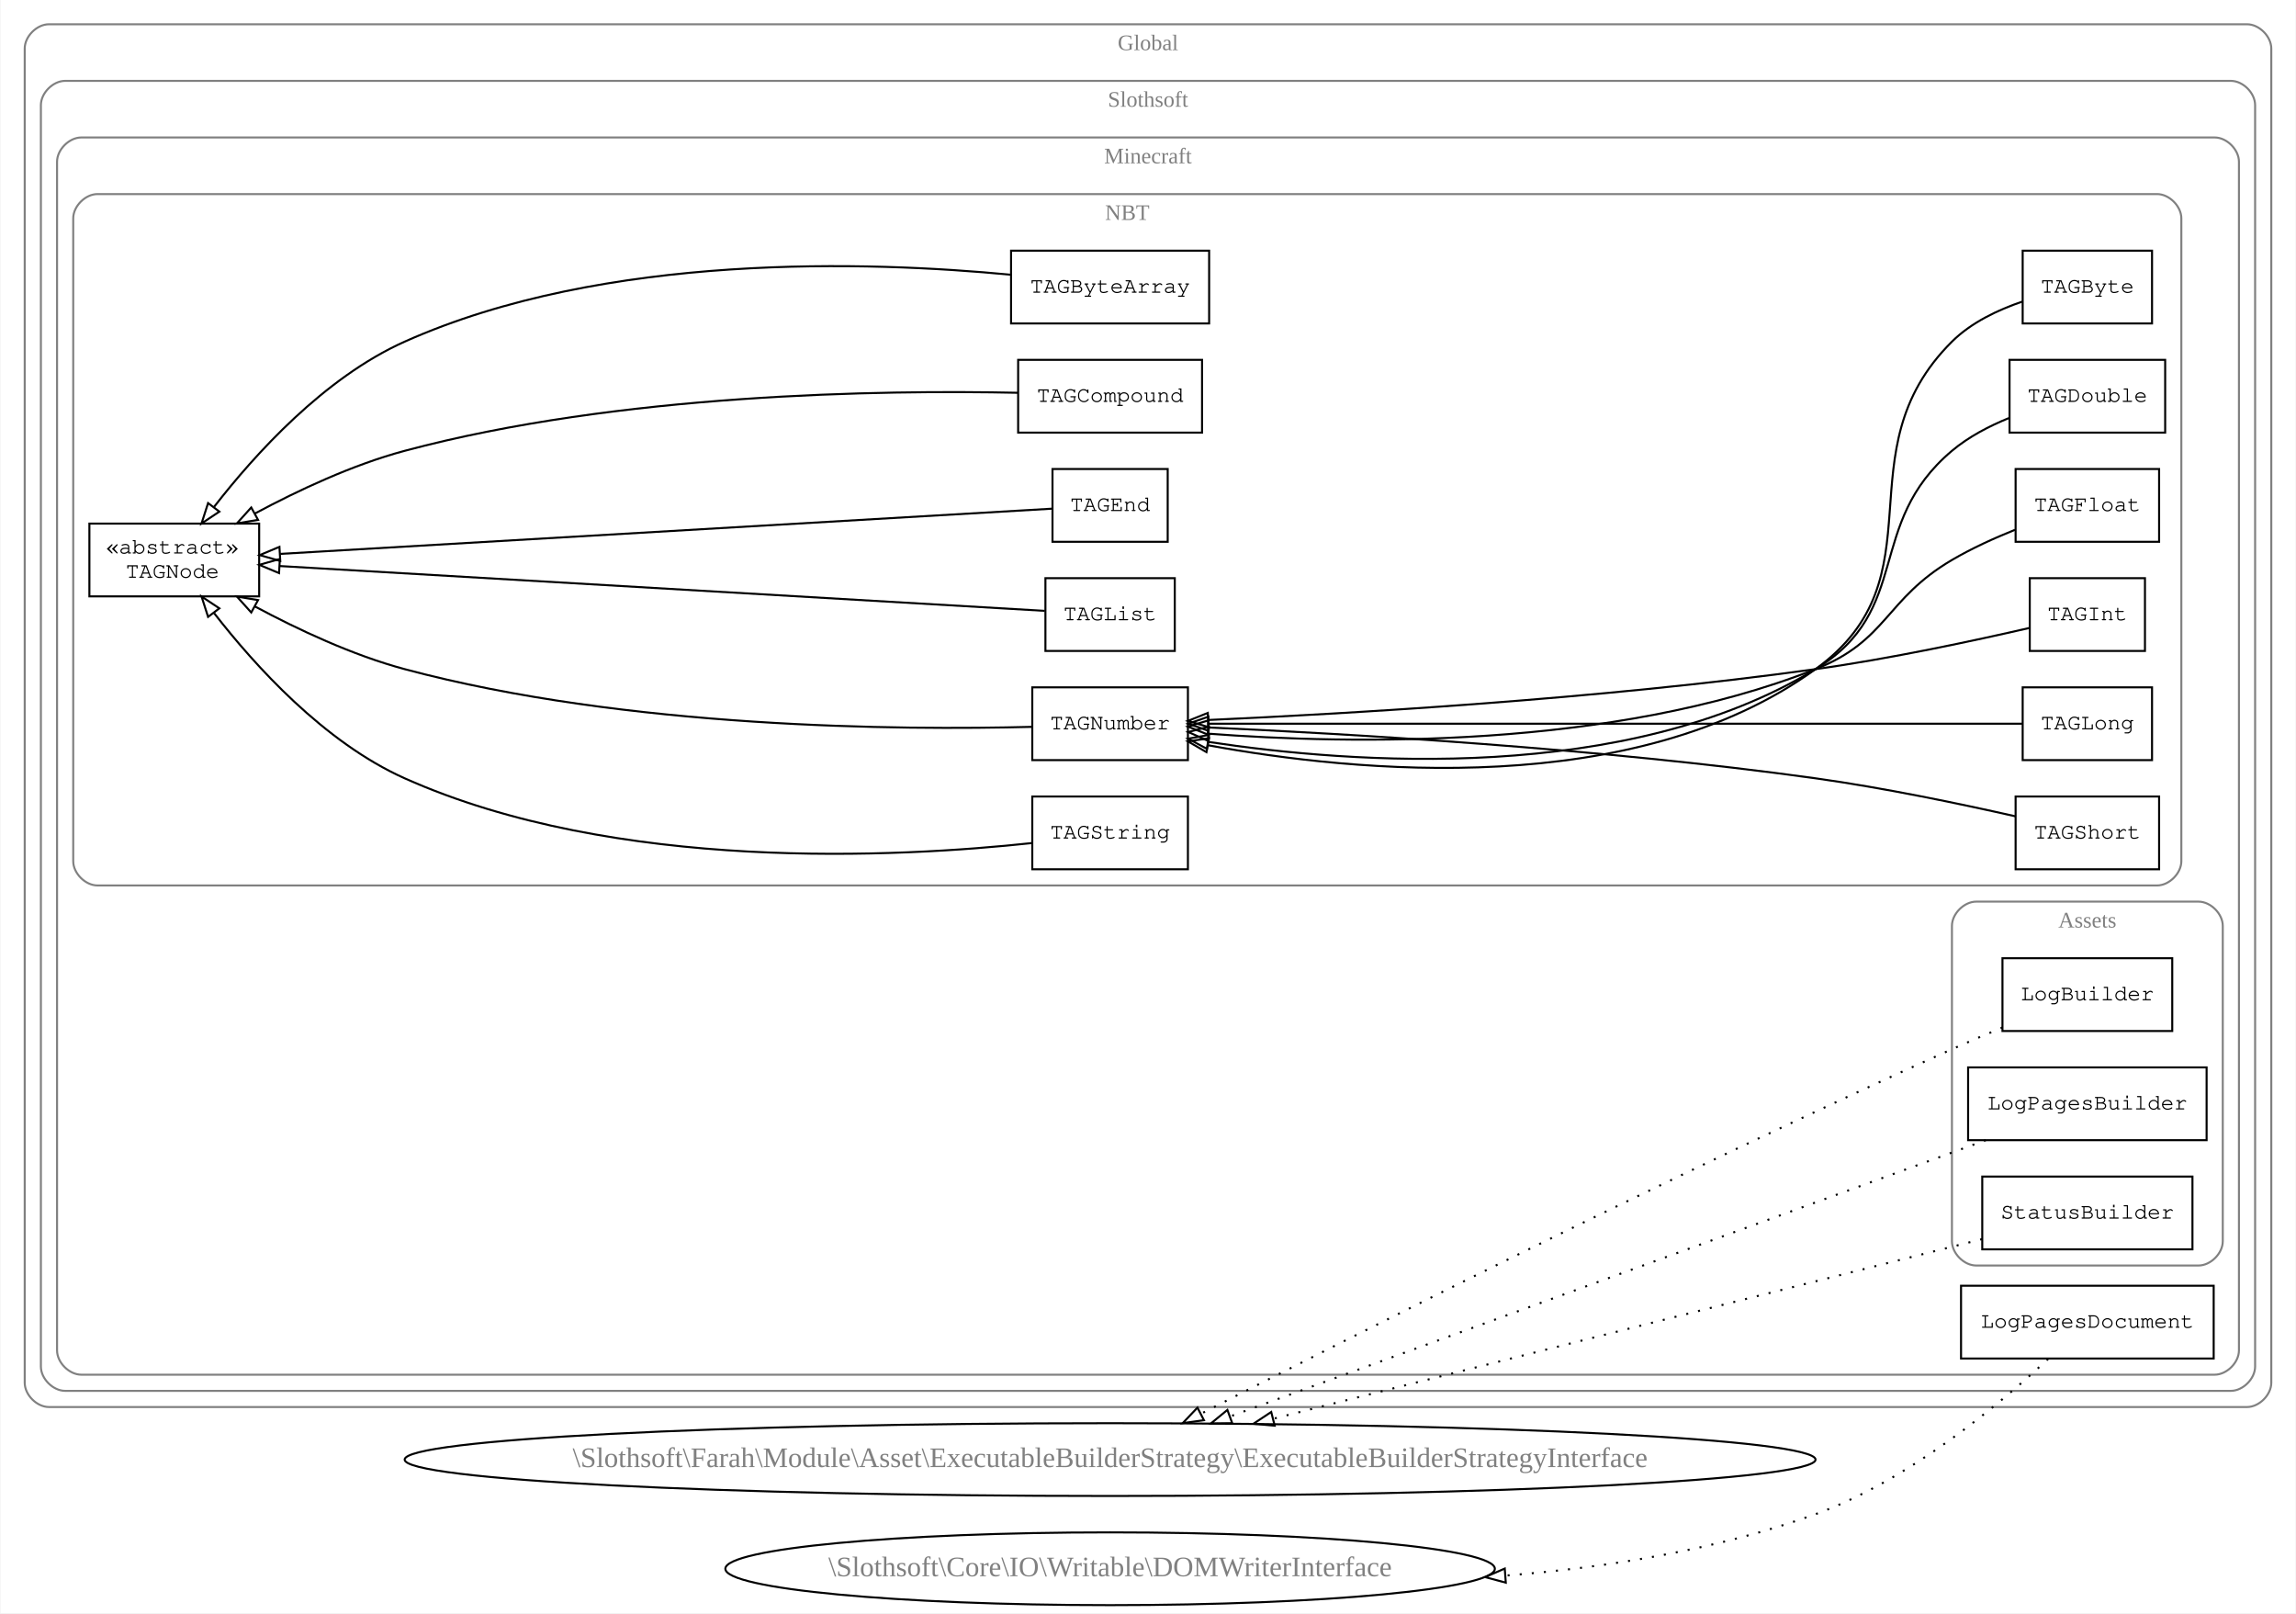
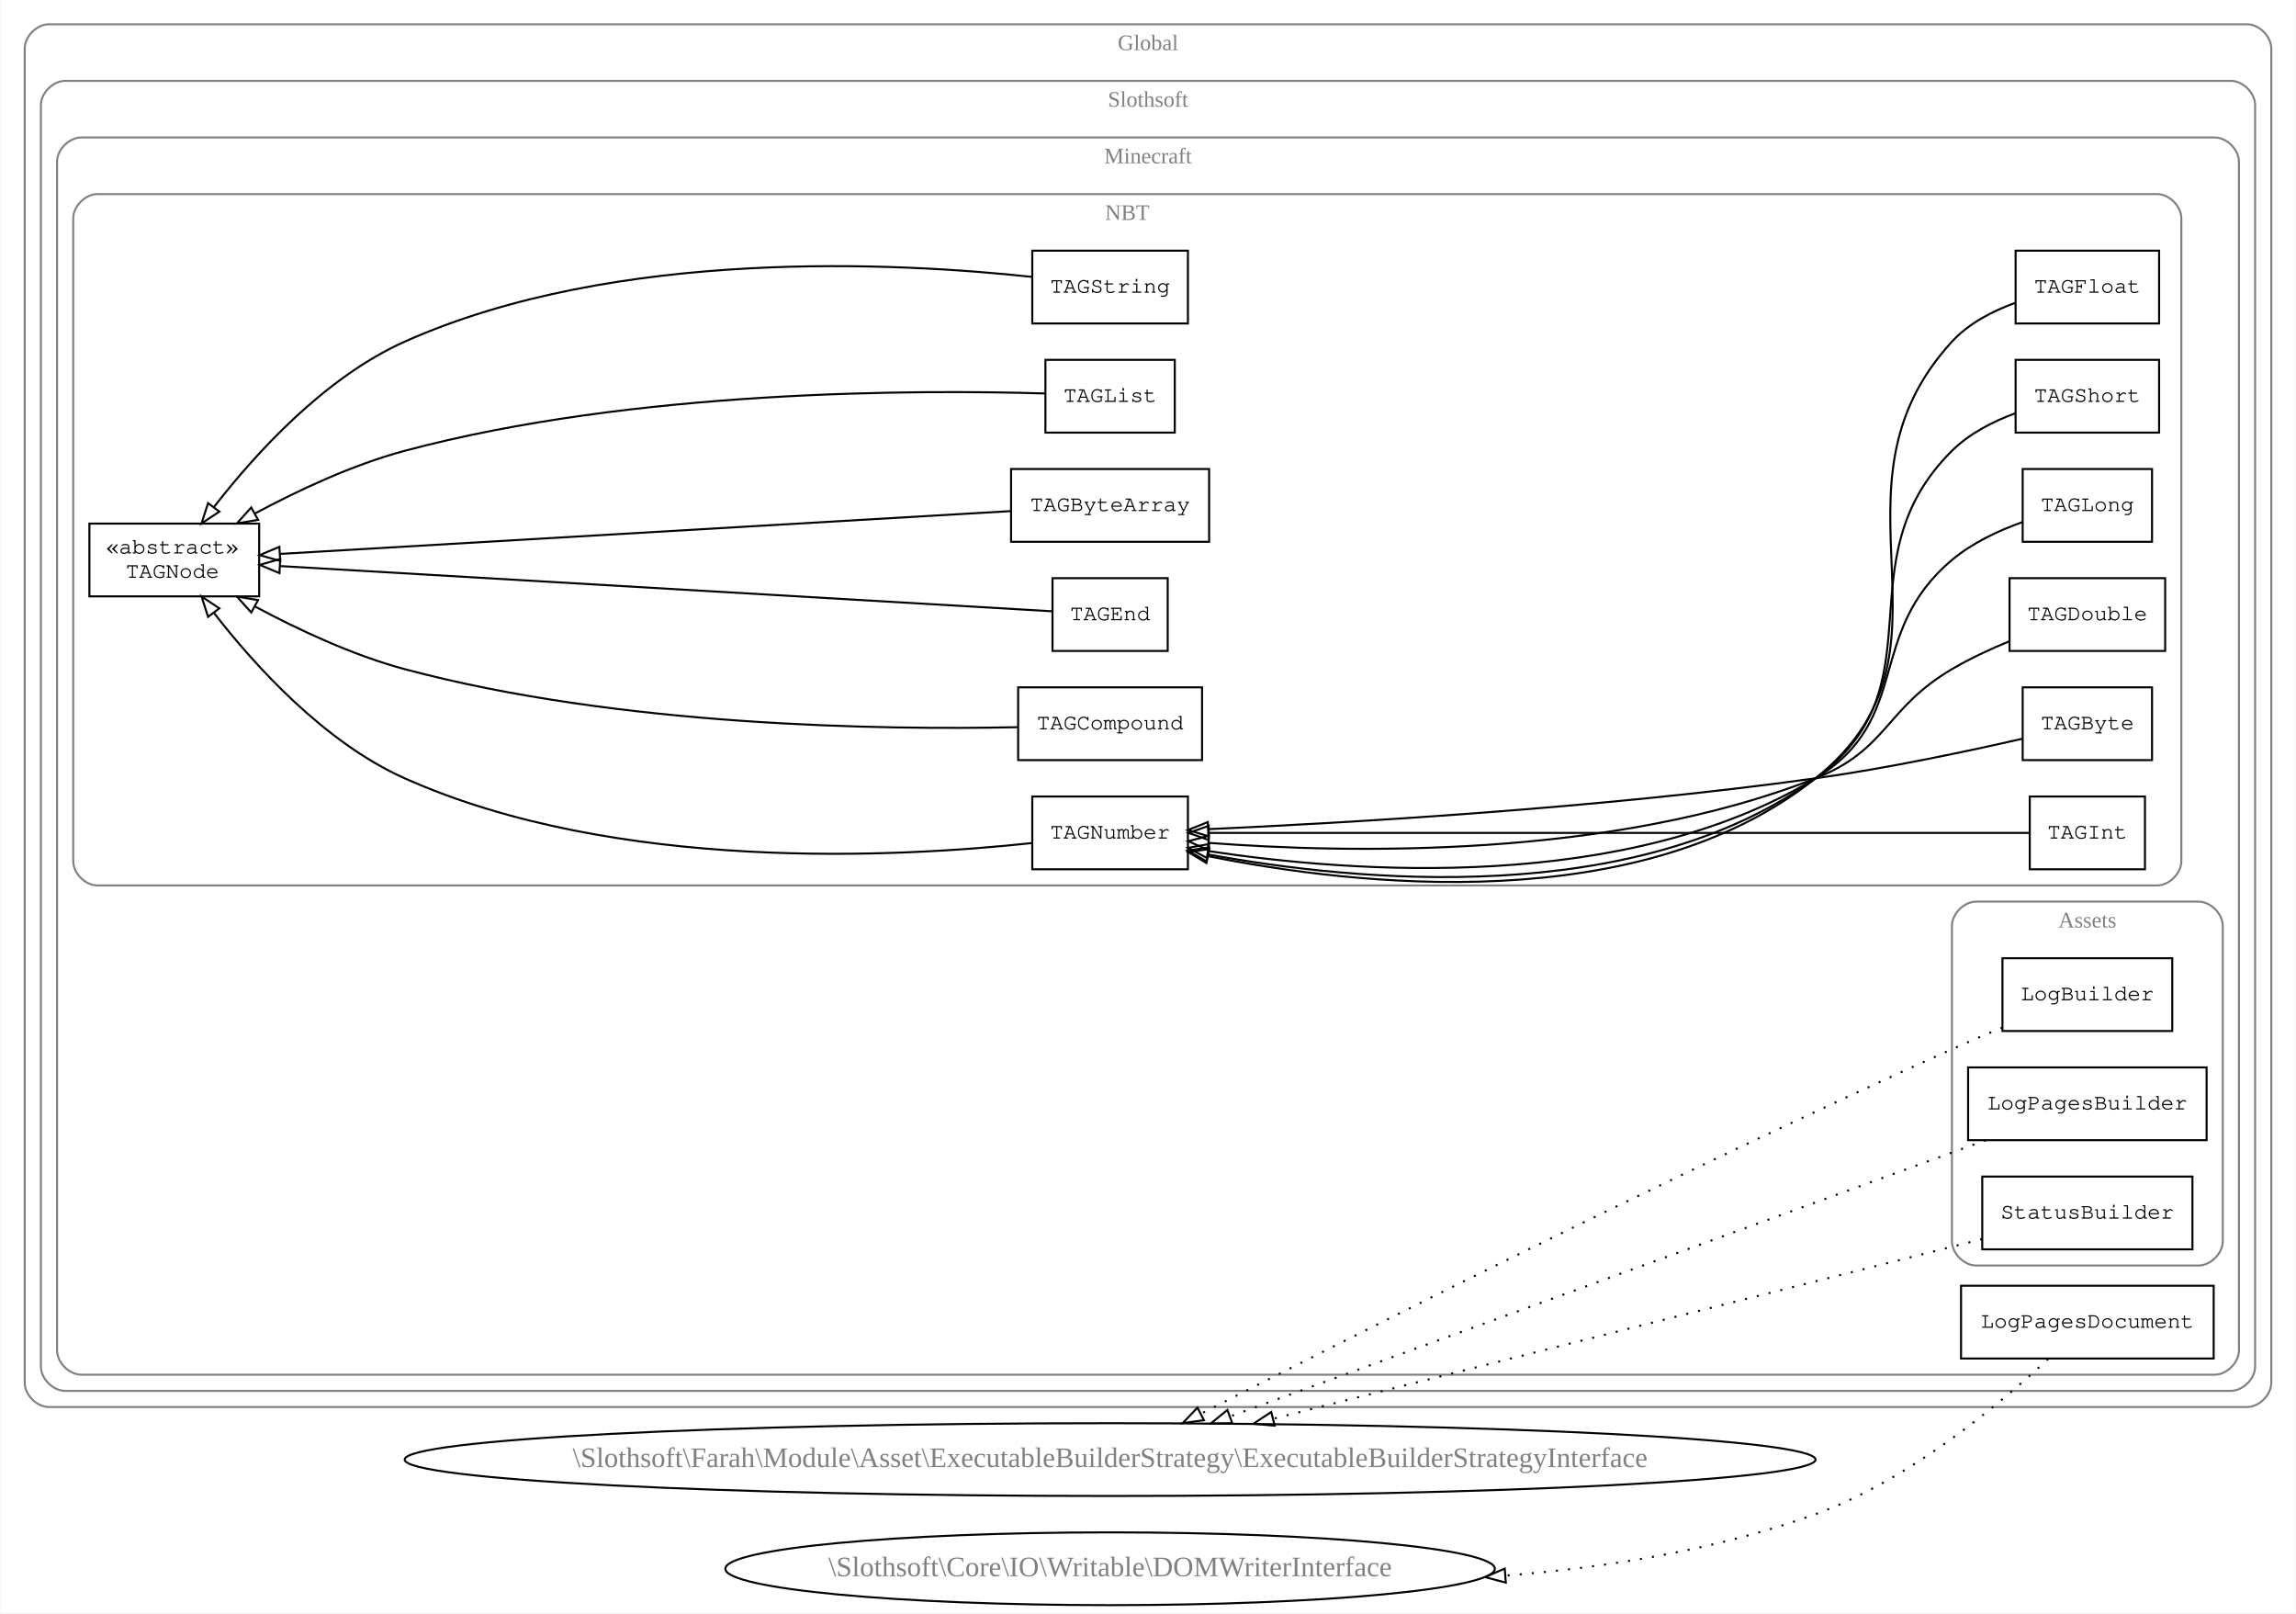
<svg xmlns="http://www.w3.org/2000/svg" width="1136pt" height="798pt" viewBox="0.00 0.00 1135.54 798.00">
  <g id="graph0" class="graph" transform="scale(1 1) rotate(0) translate(4 794)">
    <polygon fill="white" stroke="none" points="-4,4 -4,-794 1131.54,-794 1131.54,4 -4,4" />
    <g id="clust1" class="cluster">
      <path fill="none" stroke="gray" d="M20,-98C20,-98 1107.54,-98 1107.54,-98 1113.54,-98 1119.54,-104 1119.54,-110 1119.54,-110 1119.54,-770 1119.54,-770 1119.54,-776 1113.54,-782 1107.54,-782 1107.54,-782 20,-782 20,-782 14,-782 8,-776 8,-770 8,-770 8,-110 8,-110 8,-104 14,-98 20,-98" />
      <text text-anchor="middle" x="563.769" y="-769.2" font-family="Times New Roman,serif" font-size="11.00" fill="gray">Global</text>
    </g>
    <g id="clust2" class="cluster">
      <path fill="none" stroke="gray" d="M28,-106C28,-106 1099.54,-106 1099.54,-106 1105.54,-106 1111.54,-112 1111.54,-118 1111.54,-118 1111.54,-742 1111.54,-742 1111.54,-748 1105.54,-754 1099.54,-754 1099.54,-754 28,-754 28,-754 22,-754 16,-748 16,-742 16,-742 16,-118 16,-118 16,-112 22,-106 28,-106" />
      <text text-anchor="middle" x="563.769" y="-741.2" font-family="Times New Roman,serif" font-size="11.00" fill="gray">Slothsoft</text>
    </g>
    <g id="clust3" class="cluster">
      <path fill="none" stroke="gray" d="M36,-114C36,-114 1091.54,-114 1091.54,-114 1097.54,-114 1103.54,-120 1103.54,-126 1103.54,-126 1103.54,-714 1103.54,-714 1103.54,-720 1097.54,-726 1091.54,-726 1091.54,-726 36,-726 36,-726 30,-726 24,-720 24,-714 24,-714 24,-126 24,-126 24,-120 30,-114 36,-114" />
      <text text-anchor="middle" x="563.769" y="-713.2" font-family="Times New Roman,serif" font-size="11.00" fill="gray">Minecraft</text>
    </g>
    <g id="clust4" class="cluster">
+       <path fill="none" stroke="gray" d="M44,-356C44,-356 1063.04,-356 1063.04,-356 1069.04,-356 1075.04,-362 1075.04,-368 1075.04,-368 1075.04,-686 1075.04,-686 1075.04,-692 1069.04,-698 1063.04,-698 1063.04,-698 44,-698 44,-698 38,-698 32,-692 32,-686 32,-686 32,-368 32,-368 32,-362 38,-356 44,-356" />
+       <text text-anchor="middle" x="553.519" y="-685.2" font-family="Times New Roman,serif" font-size="11.00" fill="gray">NBT</text>
+     </g>
+     <g id="clust5" class="cluster">
      <path fill="none" stroke="gray" d="M973.538,-168C973.538,-168 1083.54,-168 1083.54,-168 1089.54,-168 1095.54,-174 1095.54,-180 1095.54,-180 1095.54,-336 1095.54,-336 1095.54,-342 1089.54,-348 1083.54,-348 1083.54,-348 973.538,-348 973.538,-348 967.538,-348 961.538,-342 961.538,-336 961.538,-336 961.538,-180 961.538,-180 961.538,-174 967.538,-168 973.538,-168" />
      <text text-anchor="middle" x="1028.54" y="-335.2" font-family="Times New Roman,serif" font-size="11.00" fill="gray">Assets</text>
    </g>
-     <g id="clust5" class="cluster">
-       <path fill="none" stroke="gray" d="M44,-356C44,-356 1063.04,-356 1063.04,-356 1069.04,-356 1075.04,-362 1075.04,-368 1075.04,-368 1075.04,-686 1075.04,-686 1075.04,-692 1069.04,-698 1063.04,-698 1063.04,-698 44,-698 44,-698 38,-698 32,-692 32,-686 32,-686 32,-368 32,-368 32,-362 38,-356 44,-356" />
-       <text text-anchor="middle" x="553.519" y="-685.2" font-family="Times New Roman,serif" font-size="11.00" fill="gray">NBT</text>
+     <g id="node1" class="node">
+       <polygon fill="none" stroke="black" points="1064.04,-670 993.038,-670 993.038,-634 1064.04,-634 1064.04,-670" />
+       <text text-anchor="middle" x="1028.54" y="-649.2" font-family="Courier,monospace" font-size="11.00">TAGFloat</text>
    </g>
-     <g id="node1" class="node">
+     <g id="node11" class="node">
+       <polygon fill="none" stroke="black" points="583.519,-400 506.519,-400 506.519,-364 583.519,-364 583.519,-400" />
+       <text text-anchor="middle" x="545.019" y="-379.2" font-family="Courier,monospace" font-size="11.00">TAGNumber</text>
+     </g>
+     <g id="edge1" class="edge">
+       <path fill="none" stroke="black" d="M992.867,-644.178C981.575,-640.112 969.827,-634.029 961.538,-625 893.52,-550.908 972.707,-471.668 894.038,-409 807.231,-339.849 666.52,-355.818 593.453,-370.511" />
+       <polygon fill="none" stroke="black" points="592.678,-367.097 583.605,-372.567 594.109,-373.949 592.678,-367.097" />
+     </g>
+     <g id="node2" class="node">
+       <polygon fill="none" stroke="black" points="1064.04,-616 993.038,-616 993.038,-580 1064.04,-580 1064.04,-616" />
+       <text text-anchor="middle" x="1028.54" y="-595.2" font-family="Courier,monospace" font-size="11.00">TAGShort</text>
+     </g>
+     <g id="edge2" class="edge">
+       <path fill="none" stroke="black" d="M992.984,-589.613C981.834,-585.512 970.145,-579.551 961.538,-571 906.206,-516.024 957.215,-454.746 894.038,-409 804.564,-344.212 666.059,-357.999 593.712,-371.311" />
+       <polygon fill="none" stroke="black" points="592.694,-367.943 583.532,-373.262 594.012,-374.817 592.694,-367.943" />
+     </g>
+     <g id="node3" class="node">
+       <polygon fill="none" stroke="black" points="124,-535 40,-535 40,-499 124,-499 124,-535" />
+       <text text-anchor="start" x="48" y="-520.2" font-family="Courier,monospace" font-size="11.00">«abstract»</text>
+       <text text-anchor="start" x="58" y="-508.2" font-family="Courier,monospace" font-size="11.00">TAGNode</text>
+     </g>
+     <g id="node4" class="node">
+       <polygon fill="none" stroke="black" points="1060.54,-562 996.538,-562 996.538,-526 1060.54,-526 1060.54,-562" />
+       <text text-anchor="middle" x="1028.54" y="-541.2" font-family="Courier,monospace" font-size="11.00">TAGLong</text>
+     </g>
+     <g id="edge3" class="edge">
+       <path fill="none" stroke="black" d="M996.449,-535.764C984.613,-531.539 971.573,-525.457 961.538,-517 918.254,-480.524 942.447,-438.335 894.038,-409 800.057,-352.049 664.604,-362.231 593.583,-373.016" />
+       <polygon fill="none" stroke="black" points="592.912,-369.579 583.585,-374.604 594.01,-376.492 592.912,-369.579" />
+     </g>
+     <g id="node5" class="node">
+       <polygon fill="none" stroke="black" points="583.519,-670 506.519,-670 506.519,-634 583.519,-634 583.519,-670" />
+       <text text-anchor="middle" x="545.019" y="-649.2" font-family="Courier,monospace" font-size="11.00">TAGString</text>
+     </g>
+     <g id="edge4" class="edge">
+       <path fill="none" stroke="black" d="M506.472,-657.019C440.431,-664.169 300.578,-671.714 196,-625 156.153,-607.2 121.775,-569.143 101.721,-543.305" />
+       <polygon fill="none" stroke="black" points="104.306,-540.921 95.482,-535.057 98.724,-545.144 104.306,-540.921" />
+     </g>
+     <g id="node6" class="node">
+       <polygon fill="none" stroke="black" points="577.019,-616 513.019,-616 513.019,-580 577.019,-580 577.019,-616" />
+       <text text-anchor="middle" x="545.019" y="-595.2" font-family="Courier,monospace" font-size="11.00">TAGList</text>
+     </g>
+     <g id="edge5" class="edge">
+       <path fill="none" stroke="black" d="M512.651,-599.367C450.869,-601.234 309.567,-601.407 196,-571 170.203,-564.093 143.148,-551.383 121.981,-540.029" />
+       <polygon fill="none" stroke="black" points="123.445,-536.84 112.994,-535.101 120.079,-542.978 123.445,-536.84" />
+     </g>
+     <g id="node7" class="node">
+       <polygon fill="none" stroke="black" points="594.019,-562 496.019,-562 496.019,-526 594.019,-526 594.019,-562" />
+       <text text-anchor="middle" x="545.019" y="-541.2" font-family="Courier,monospace" font-size="11.00">TAGByteArray</text>
+     </g>
+     <g id="edge8" class="edge">
+       <path fill="none" stroke="black" d="M495.987,-541.187C408.582,-536.068 224.288,-525.275 134.435,-520.012" />
+       <polygon fill="none" stroke="black" points="134.406,-516.505 124.218,-519.414 133.996,-523.493 134.406,-516.505" />
+     </g>
+     <g id="node8" class="node">
+       <polygon fill="none" stroke="black" points="1067.04,-508 990.038,-508 990.038,-472 1067.04,-472 1067.04,-508" />
+       <text text-anchor="middle" x="1028.54" y="-487.2" font-family="Courier,monospace" font-size="11.00">TAGDouble</text>
+     </g>
+     <g id="edge9" class="edge">
+       <path fill="none" stroke="black" d="M989.988,-476.81C980.448,-472.877 970.396,-468.208 961.538,-463 928.42,-443.527 929.772,-423.11 894.038,-409 792.976,-369.093 662.765,-371.841 593.808,-377.071" />
+       <polygon fill="none" stroke="black" points="593.37,-373.595 583.685,-377.891 593.935,-380.572 593.37,-373.595" />
+     </g>
+     <g id="node9" class="node">
+       <polygon fill="none" stroke="black" points="1060.54,-454 996.538,-454 996.538,-418 1060.54,-418 1060.54,-454" />
+       <text text-anchor="middle" x="1028.54" y="-433.2" font-family="Courier,monospace" font-size="11.00">TAGByte</text>
+     </g>
+     <g id="edge11" class="edge">
+       <path fill="none" stroke="black" d="M996.433,-428.587C969.494,-422.437 929.402,-413.929 894.038,-409 787.355,-394.13 661.048,-386.893 593.794,-383.858" />
+       <polygon fill="none" stroke="black" points="593.664,-380.349 583.52,-383.407 593.356,-387.342 593.664,-380.349" />
+     </g>
+     <g id="node10" class="node">
+       <polygon fill="none" stroke="black" points="573.519,-508 516.519,-508 516.519,-472 573.519,-472 573.519,-508" />
+       <text text-anchor="middle" x="545.019" y="-487.2" font-family="Courier,monospace" font-size="11.00">TAGEnd</text>
+     </g>
+     <g id="edge13" class="edge">
+       <path fill="none" stroke="black" d="M516.218,-491.628C440.899,-496.039 232.03,-508.272 134.459,-513.986" />
+       <polygon fill="none" stroke="black" points="134.027,-510.505 124.249,-514.584 134.437,-517.493 134.027,-510.505" />
+     </g>
+     <g id="edge14" class="edge">
+       <path fill="none" stroke="black" d="M506.472,-376.981C440.431,-369.831 300.578,-362.286 196,-409 156.153,-426.8 121.775,-464.857 101.721,-490.695" />
+       <polygon fill="none" stroke="black" points="98.724,-488.856 95.482,-498.943 104.306,-493.079 98.724,-488.856" />
+     </g>
+     <g id="node12" class="node">
+       <polygon fill="none" stroke="black" points="590.519,-454 499.519,-454 499.519,-418 590.519,-418 590.519,-454" />
+       <text text-anchor="middle" x="545.019" y="-433.2" font-family="Courier,monospace" font-size="11.00">TAGCompound</text>
+     </g>
+     <g id="edge15" class="edge">
+       <path fill="none" stroke="black" d="M499.47,-434.295C432.416,-432.875 302.103,-434.591 196,-463 170.203,-469.907 143.148,-482.617 121.981,-493.971" />
+       <polygon fill="none" stroke="black" points="120.079,-491.022 112.994,-498.899 123.445,-497.16 120.079,-491.022" />
+     </g>
+     <g id="node13" class="node">
+       <polygon fill="none" stroke="black" points="1057.04,-400 1000.04,-400 1000.04,-364 1057.04,-364 1057.04,-400" />
+       <text text-anchor="middle" x="1028.54" y="-379.2" font-family="Courier,monospace" font-size="11.00">TAGInt</text>
+     </g>
+     <g id="edge16" class="edge">
+       <path fill="none" stroke="black" d="M999.92,-382C920.98,-382 693.664,-382 593.912,-382" />
+       <polygon fill="none" stroke="black" points="593.813,-378.5 583.813,-382 593.813,-385.5 593.813,-378.5" />
+     </g>
+     <g id="node14" class="node">
      <polygon fill="none" stroke="black" points="1070.54,-320 986.538,-320 986.538,-284 1070.54,-284 1070.54,-320" />
      <text text-anchor="middle" x="1028.54" y="-299.2" font-family="Courier,monospace" font-size="11.00">LogBuilder</text>
    </g>
    <g id="node18" class="node">
      <ellipse fill="none" stroke="black" cx="545.019" cy="-72" rx="349.038" ry="18" />
      <text text-anchor="middle" x="545.019" y="-68.3" font-family="Times New Roman,serif" font-size="14.00" fill="gray">\Slothsoft\Farah\Module\Asset\ExecutableBuilderStrategy\ExecutableBuilderStrategyInterface</text>
    </g>
-     <g id="edge1" class="edge">
+     <g id="edge6" class="edge">
      <path fill="none" stroke="black" stroke-dasharray="1,5" d="M986.519,-285.711C978.208,-282.273 969.559,-278.595 961.538,-275 824.357,-213.511 665.56,-133.372 590.154,-94.759" />
      <polygon fill="none" stroke="black" points="591.44,-91.485 580.945,-90.037 588.246,-97.714 591.44,-91.485" />
    </g>
-     <g id="node2" class="node">
+     <g id="node15" class="node">
      <polygon fill="none" stroke="black" points="1087.54,-266 969.538,-266 969.538,-230 1087.54,-230 1087.54,-266" />
      <text text-anchor="middle" x="1028.54" y="-245.2" font-family="Courier,monospace" font-size="11.00">LogPagesBuilder</text>
    </g>
-     <g id="edge2" class="edge">
+     <g id="edge7" class="edge">
      <path fill="none" stroke="black" stroke-dasharray="1,5" d="M978.27,-229.992C888.82,-197.297 700.129,-128.329 604.386,-93.334" />
      <polygon fill="none" stroke="black" points="605.453,-89.997 594.859,-89.851 603.049,-96.572 605.453,-89.997" />
    </g>
-     <g id="node3" class="node">
+     <g id="node16" class="node">
      <polygon fill="none" stroke="black" points="1080.54,-212 976.538,-212 976.538,-176 1080.54,-176 1080.54,-212" />
      <text text-anchor="middle" x="1028.54" y="-191.2" font-family="Courier,monospace" font-size="11.00">StatusBuilder</text>
    </g>
-     <g id="edge3" class="edge">
+     <g id="edge10" class="edge">
      <path fill="none" stroke="black" stroke-dasharray="1,5" d="M976.463,-181.059C892.605,-159.813 725.136,-117.382 625.612,-92.166" />
      <polygon fill="none" stroke="black" points="626.455,-88.769 615.901,-89.706 624.735,-95.555 626.455,-88.769" />
-     </g>
-     <g id="node4" class="node">
-       <polygon fill="none" stroke="black" points="1060.54,-670 996.538,-670 996.538,-634 1060.54,-634 1060.54,-670" />
-       <text text-anchor="middle" x="1028.54" y="-649.2" font-family="Courier,monospace" font-size="11.00">TAGByte</text>
-     </g>
-     <g id="node14" class="node">
-       <polygon fill="none" stroke="black" points="583.519,-454 506.519,-454 506.519,-418 583.519,-418 583.519,-454" />
-       <text text-anchor="middle" x="545.019" y="-433.2" font-family="Courier,monospace" font-size="11.00">TAGNumber</text>
-     </g>
-     <g id="edge5" class="edge">
-       <path fill="none" stroke="black" d="M996.377,-644.811C984.252,-640.702 971.023,-634.424 961.538,-625 906.206,-570.024 957.215,-508.746 894.038,-463 804.564,-398.212 666.059,-411.999 593.712,-425.311" />
-       <polygon fill="none" stroke="black" points="592.694,-421.943 583.532,-427.262 594.012,-428.817 592.694,-421.943" />
-     </g>
-     <g id="node5" class="node">
-       <polygon fill="none" stroke="black" points="594.019,-670 496.019,-670 496.019,-634 594.019,-634 594.019,-670" />
-       <text text-anchor="middle" x="545.019" y="-649.2" font-family="Courier,monospace" font-size="11.00">TAGByteArray</text>
-     </g>
-     <g id="node13" class="node">
-       <polygon fill="none" stroke="black" points="124,-535 40,-535 40,-499 124,-499 124,-535" />
-       <text text-anchor="start" x="48" y="-520.2" font-family="Courier,monospace" font-size="11.00">«abstract»</text>
-       <text text-anchor="start" x="58" y="-508.2" font-family="Courier,monospace" font-size="11.00">TAGNode</text>
-     </g>
-     <g id="edge6" class="edge">
-       <path fill="none" stroke="black" d="M495.968,-658.093C426.461,-664.79 295.321,-669.366 196,-625 156.153,-607.2 121.775,-569.143 101.721,-543.305" />
-       <polygon fill="none" stroke="black" points="104.306,-540.921 95.482,-535.057 98.724,-545.144 104.306,-540.921" />
-     </g>
-     <g id="node6" class="node">
-       <polygon fill="none" stroke="black" points="590.519,-616 499.519,-616 499.519,-580 590.519,-580 590.519,-616" />
-       <text text-anchor="middle" x="545.019" y="-595.2" font-family="Courier,monospace" font-size="11.00">TAGCompound</text>
-     </g>
-     <g id="edge7" class="edge">
-       <path fill="none" stroke="black" d="M499.47,-599.705C432.416,-601.125 302.103,-599.409 196,-571 170.203,-564.093 143.148,-551.383 121.981,-540.029" />
-       <polygon fill="none" stroke="black" points="123.445,-536.84 112.994,-535.101 120.079,-542.978 123.445,-536.84" />
-     </g>
-     <g id="node7" class="node">
-       <polygon fill="none" stroke="black" points="1067.04,-616 990.038,-616 990.038,-580 1067.04,-580 1067.04,-616" />
-       <text text-anchor="middle" x="1028.54" y="-595.2" font-family="Courier,monospace" font-size="11.00">TAGDouble</text>
-     </g>
-     <g id="edge8" class="edge">
-       <path fill="none" stroke="black" d="M989.993,-587.31C980.035,-583.282 969.774,-577.941 961.538,-571 918.254,-534.524 942.447,-492.335 894.038,-463 800.057,-406.049 664.604,-416.231 593.583,-427.016" />
-       <polygon fill="none" stroke="black" points="592.912,-423.579 583.585,-428.604 594.01,-430.492 592.912,-423.579" />
-     </g>
-     <g id="node8" class="node">
-       <polygon fill="none" stroke="black" points="573.519,-562 516.519,-562 516.519,-526 573.519,-526 573.519,-562" />
-       <text text-anchor="middle" x="545.019" y="-541.2" font-family="Courier,monospace" font-size="11.00">TAGEnd</text>
-     </g>
-     <g id="edge9" class="edge">
-       <path fill="none" stroke="black" d="M516.218,-542.372C440.899,-537.961 232.03,-525.728 134.459,-520.014" />
-       <polygon fill="none" stroke="black" points="134.437,-516.507 124.249,-519.416 134.027,-523.495 134.437,-516.507" />
-     </g>
-     <g id="node9" class="node">
-       <polygon fill="none" stroke="black" points="1064.04,-562 993.038,-562 993.038,-526 1064.04,-526 1064.04,-562" />
-       <text text-anchor="middle" x="1028.54" y="-541.2" font-family="Courier,monospace" font-size="11.00">TAGFloat</text>
-     </g>
-     <g id="edge10" class="edge">
-       <path fill="none" stroke="black" d="M992.731,-531.926C982.396,-527.772 971.25,-522.71 961.538,-517 928.42,-497.527 929.772,-477.11 894.038,-463 792.976,-423.093 662.765,-425.841 593.808,-431.071" />
-       <polygon fill="none" stroke="black" points="593.37,-427.595 583.685,-431.891 593.935,-434.572 593.37,-427.595" />
-     </g>
-     <g id="node10" class="node">
-       <polygon fill="none" stroke="black" points="1057.04,-508 1000.04,-508 1000.04,-472 1057.04,-472 1057.04,-508" />
-       <text text-anchor="middle" x="1028.54" y="-487.2" font-family="Courier,monospace" font-size="11.00">TAGInt</text>
-     </g>
-     <g id="edge11" class="edge">
-       <path fill="none" stroke="black" d="M999.838,-483.368C972.955,-477.176 930.924,-468.141 894.038,-463 787.355,-448.13 661.048,-440.893 593.794,-437.858" />
-       <polygon fill="none" stroke="black" points="593.664,-434.349 583.52,-437.407 593.356,-441.342 593.664,-434.349" />
-     </g>
-     <g id="node11" class="node">
-       <polygon fill="none" stroke="black" points="577.019,-508 513.019,-508 513.019,-472 577.019,-472 577.019,-508" />
-       <text text-anchor="middle" x="545.019" y="-487.2" font-family="Courier,monospace" font-size="11.00">TAGList</text>
-     </g>
-     <g id="edge12" class="edge">
-       <path fill="none" stroke="black" d="M512.694,-491.835C434.479,-496.415 230.03,-508.389 134.095,-514.008" />
-       <polygon fill="none" stroke="black" points="133.83,-510.517 124.052,-514.596 134.239,-517.505 133.83,-510.517" />
-     </g>
-     <g id="node12" class="node">
-       <polygon fill="none" stroke="black" points="1060.54,-454 996.538,-454 996.538,-418 1060.54,-418 1060.54,-454" />
-       <text text-anchor="middle" x="1028.54" y="-433.2" font-family="Courier,monospace" font-size="11.00">TAGLong</text>
-     </g>
-     <g id="edge13" class="edge">
-       <path fill="none" stroke="black" d="M996.315,-436C914.276,-436 692.2,-436 593.921,-436" />
-       <polygon fill="none" stroke="black" points="593.684,-432.5 583.684,-436 593.684,-439.5 593.684,-432.5" />
-     </g>
-     <g id="edge14" class="edge">
-       <path fill="none" stroke="black" d="M506.436,-434.459C441.793,-432.787 305.908,-433.573 196,-463 170.203,-469.907 143.148,-482.617 121.981,-493.971" />
-       <polygon fill="none" stroke="black" points="120.079,-491.022 112.994,-498.899 123.445,-497.16 120.079,-491.022" />
-     </g>
-     <g id="node15" class="node">
-       <polygon fill="none" stroke="black" points="1064.04,-400 993.038,-400 993.038,-364 1064.04,-364 1064.04,-400" />
-       <text text-anchor="middle" x="1028.54" y="-379.2" font-family="Courier,monospace" font-size="11.00">TAGShort</text>
-     </g>
-     <g id="edge15" class="edge">
-       <path fill="none" stroke="black" d="M992.883,-390.22C966.052,-396.289 927.88,-404.283 894.038,-409 787.355,-423.87 661.048,-431.107 593.794,-434.142" />
-       <polygon fill="none" stroke="black" points="593.356,-430.658 583.52,-434.593 593.664,-437.651 593.356,-430.658" />
-     </g>
-     <g id="node16" class="node">
-       <polygon fill="none" stroke="black" points="583.519,-400 506.519,-400 506.519,-364 583.519,-364 583.519,-400" />
-       <text text-anchor="middle" x="545.019" y="-379.2" font-family="Courier,monospace" font-size="11.00">TAGString</text>
-     </g>
-     <g id="edge16" class="edge">
-       <path fill="none" stroke="black" d="M506.472,-376.981C440.431,-369.831 300.578,-362.286 196,-409 156.153,-426.8 121.775,-464.857 101.721,-490.695" />
-       <polygon fill="none" stroke="black" points="98.724,-488.856 95.482,-498.943 104.306,-493.079 98.724,-488.856" />
    </g>
    <g id="node17" class="node">
      <polygon fill="none" stroke="black" points="1091.04,-158 966.038,-158 966.038,-122 1091.04,-122 1091.04,-158" />
      <text text-anchor="middle" x="1028.54" y="-137.2" font-family="Courier,monospace" font-size="11.00">LogPagesDocument</text>
    </g>
    <g id="node19" class="node">
      <ellipse fill="none" stroke="black" cx="545.019" cy="-18" rx="190.366" ry="18" />
      <text text-anchor="middle" x="545.019" y="-14.3" font-family="Times New Roman,serif" font-size="14.00" fill="gray">\Slothsoft\Core\IO\Writable\DOMWriterInterface</text>
    </g>
-     <g id="edge4" class="edge">
+     <g id="edge12" class="edge">
      <path fill="none" stroke="black" stroke-dasharray="1,5" d="M1009.13,-121.808C985.004,-99.265 940.301,-61.78 894.038,-45 845.97,-27.565 791.782,-18.69 740.73,-14.626" />
      <polygon fill="none" stroke="black" points="740.795,-11.121 730.564,-13.876 740.28,-18.103 740.795,-11.121" />
    </g>
  </g>
</svg>
